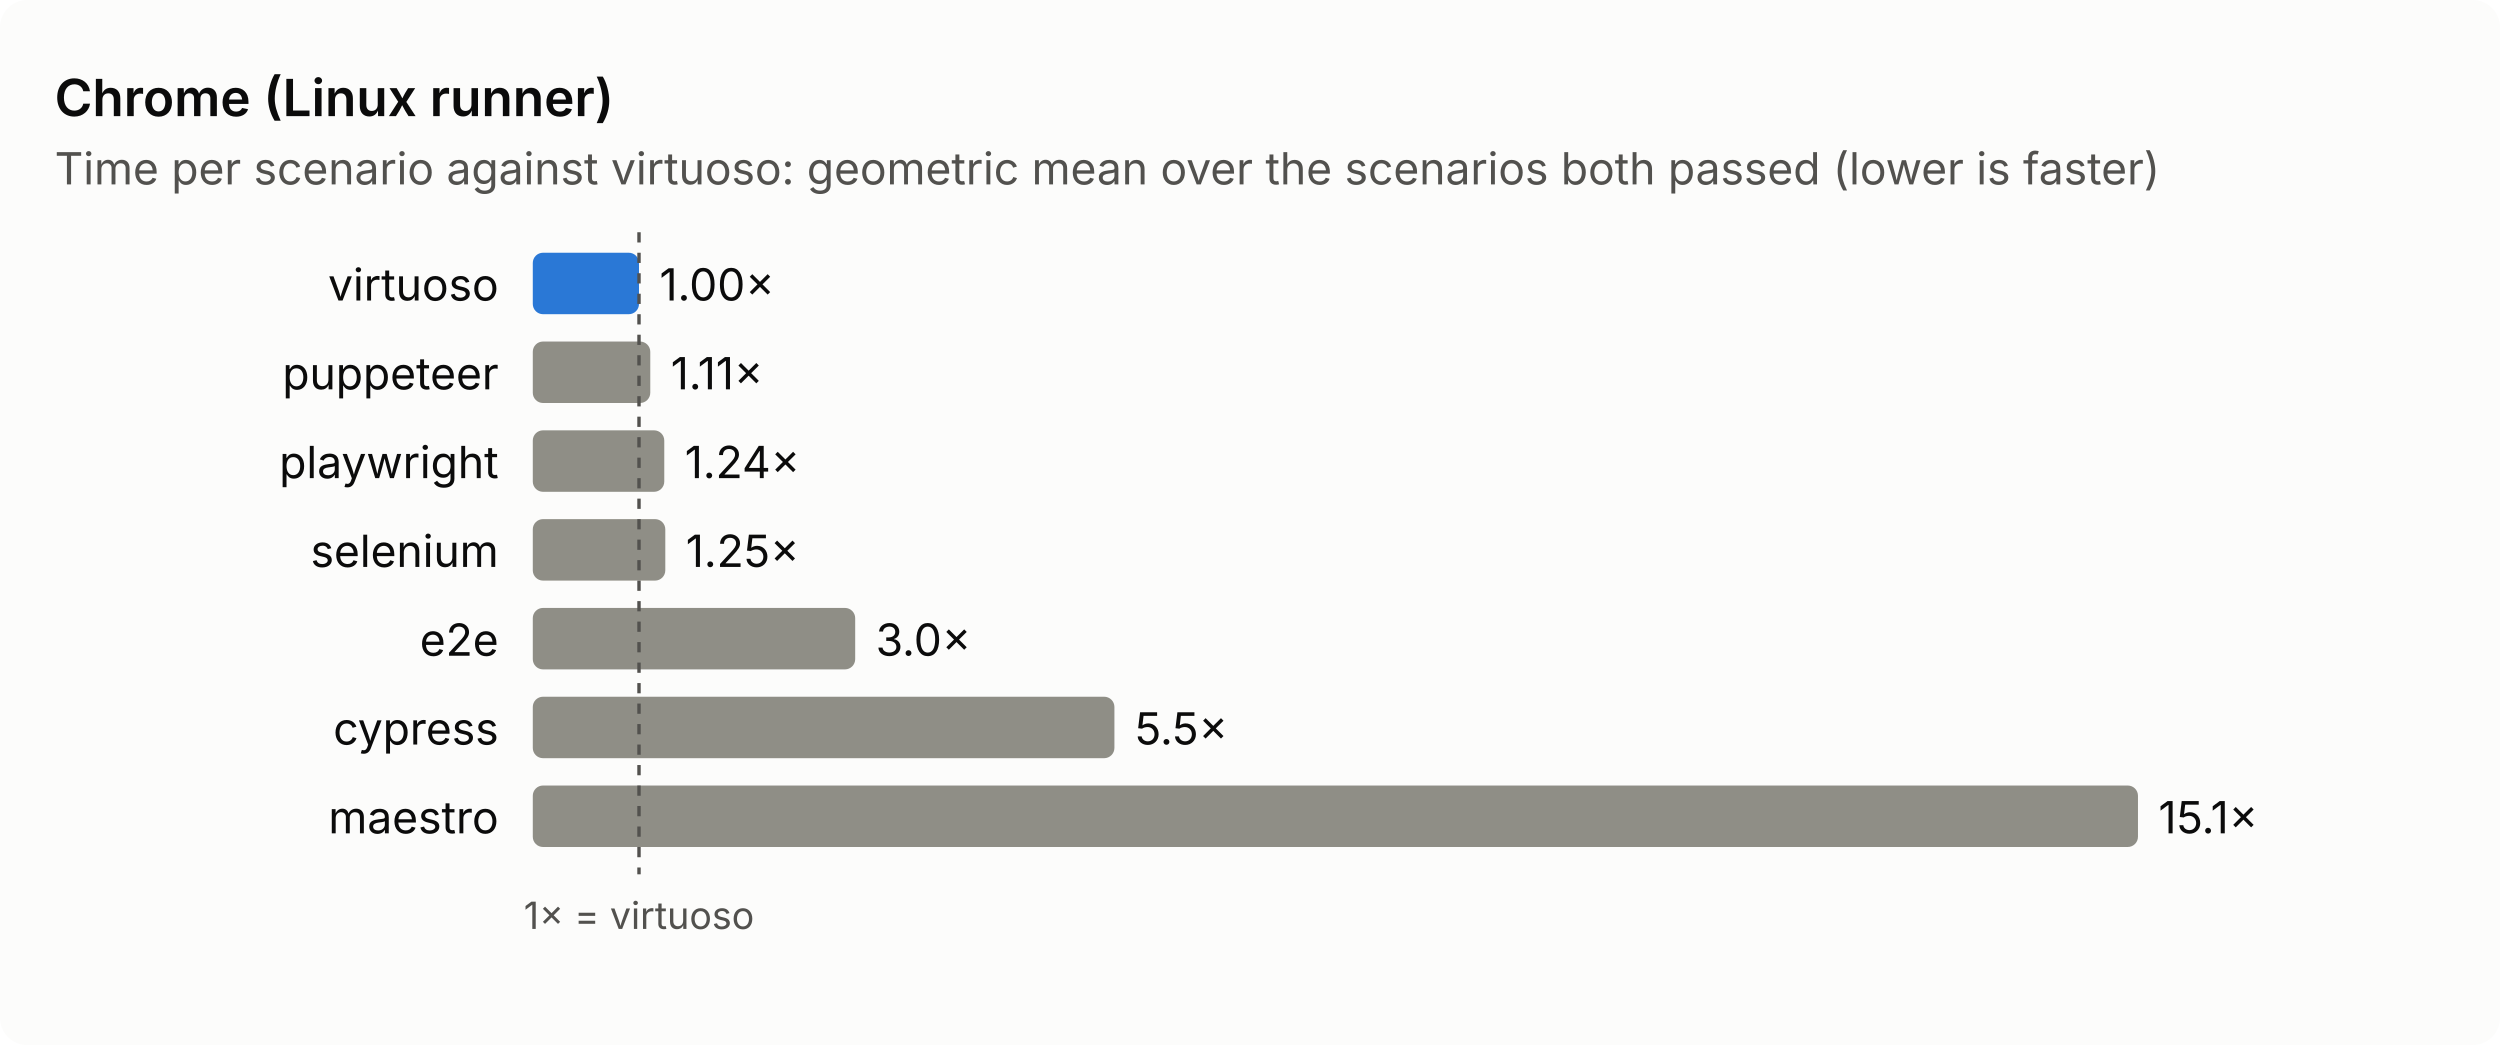
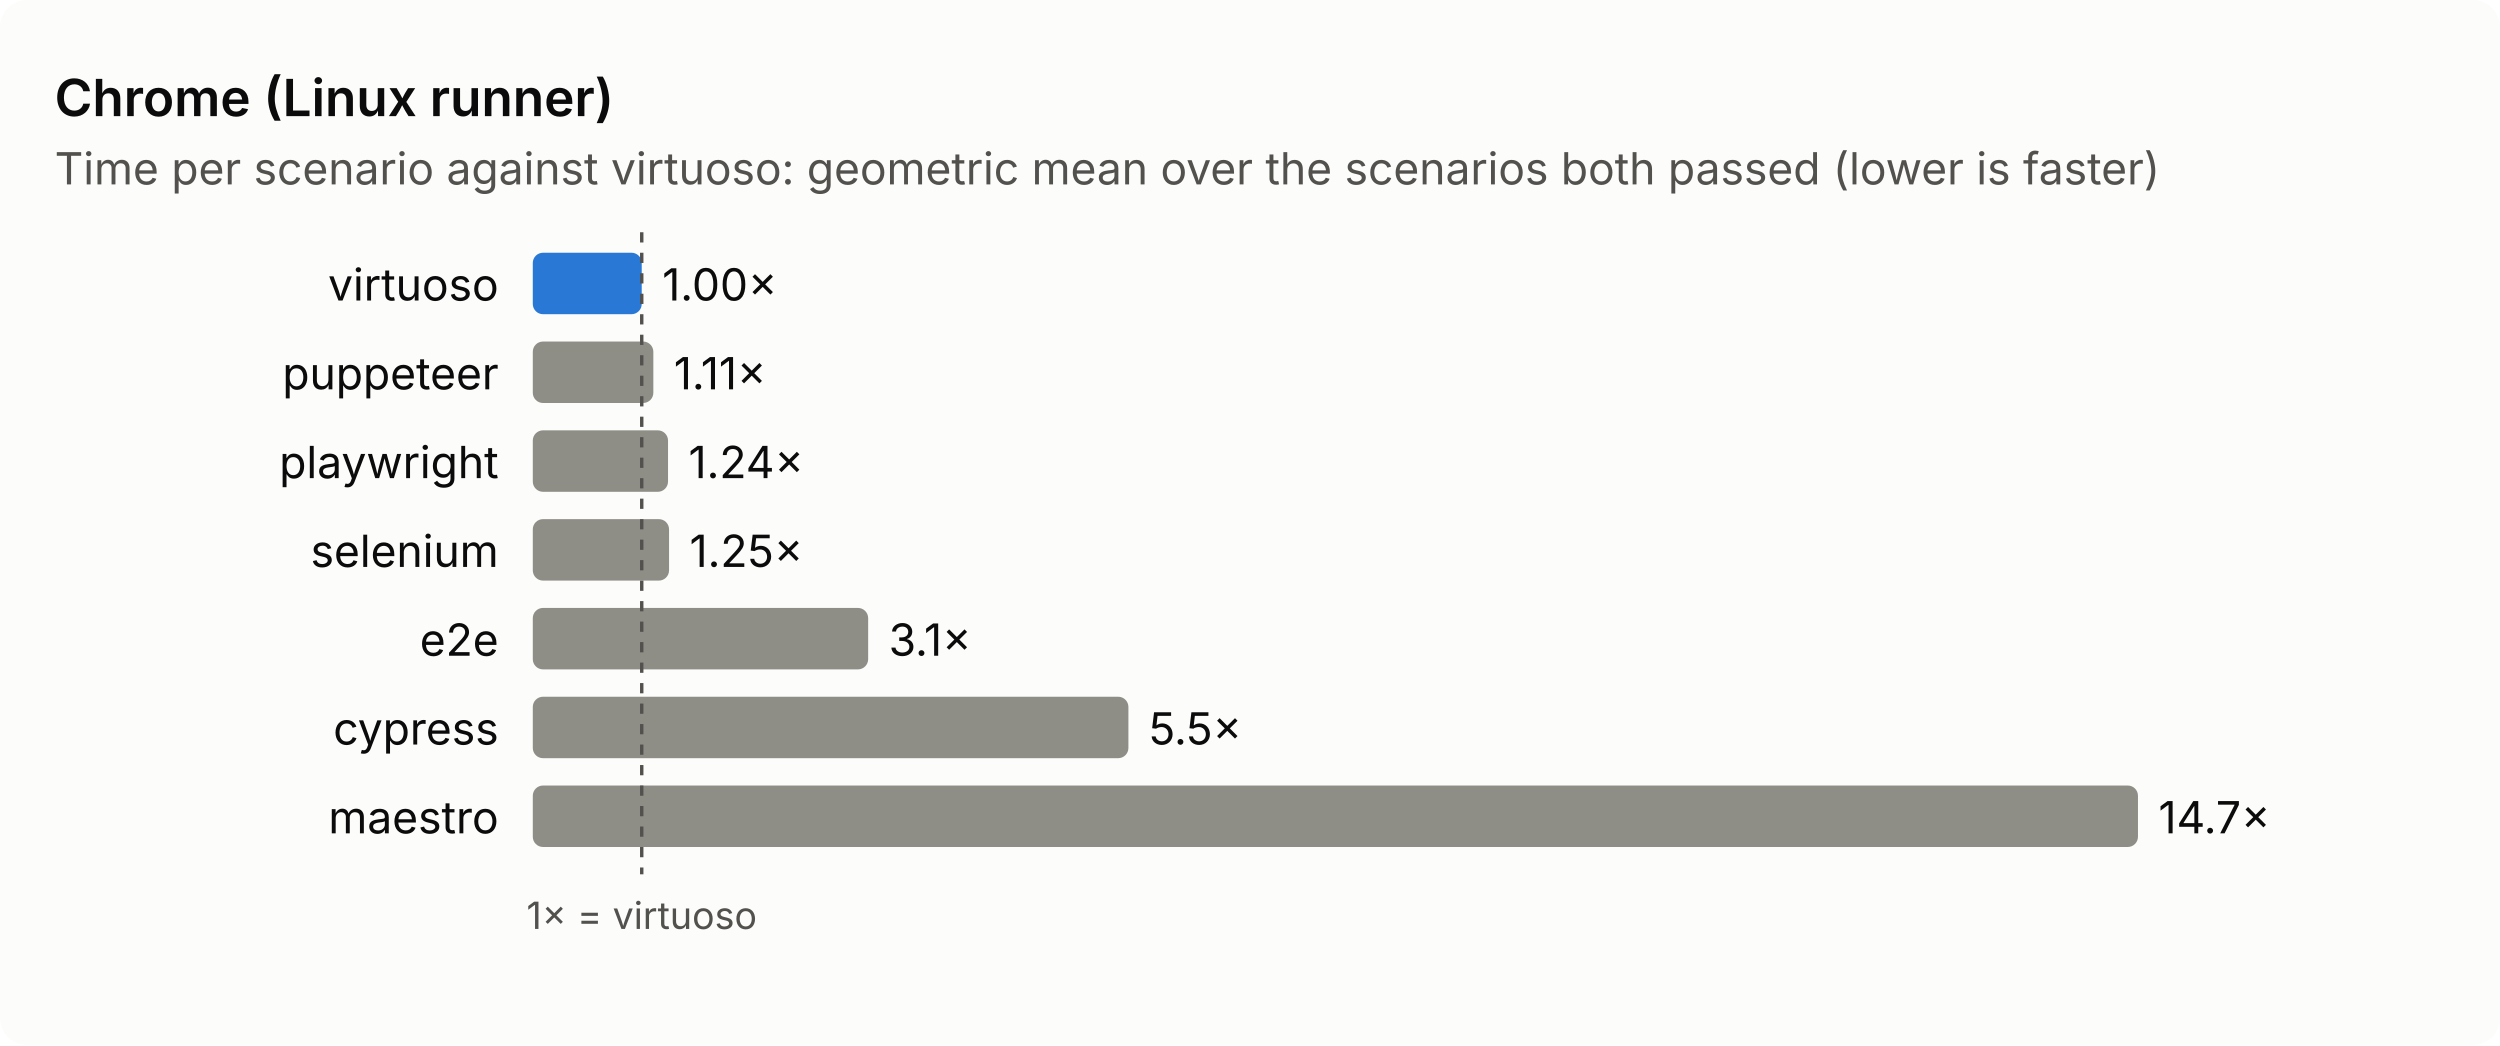
<svg xmlns="http://www.w3.org/2000/svg" viewBox="0 0 732 306" width="732" height="306" role="img" aria-label="Chrome (Linux runner): time per scenario against virtuoso">
  <style>text{font:13px system-ui,-apple-system,'Segoe UI',sans-serif;fill:#0b0b0b}.sub,.axis{fill:#52514e}.axis{font-size:11px}.title{font-size:15px;font-weight:600}.bg{fill:#fcfcfb}.bar{fill:#8f8e86}.base{fill:#2a78d6}.ref{stroke:#52514e;stroke-dasharray:3 3}@media (prefers-color-scheme: dark){.bg{fill:#1a1a19}text{fill:#f0efec}.sub,.axis{fill:#c3c2b7}.base{fill:#3987e5}.ref{stroke:#c3c2b7}}</style>
  <rect class="bg" width="732" height="306" rx="8" />
  <text class="title" x="16" y="34.0">Chrome (Linux runner)</text>
  <text class="sub" x="16" y="54.0">Time per scenario against virtuoso: geometric mean over the scenarios both passed (lower is faster)</text>
  <text x="146.0" y="88.0" text-anchor="end">virtuoso</text>
-   <rect class="bar base" x="156" y="74.0" width="31.1" height="18" rx="3" />
-   <text x="193.1" y="88.0">1.00×</text>
+   <rect class="bar base" x="156" y="74.0" width="31.9" height="18" rx="3" />
+   <text x="193.9" y="88.0">1.00×</text>
  <text x="146.0" y="114.0" text-anchor="end">puppeteer</text>
-   <rect class="bar" x="156" y="100.0" width="34.4" height="18" rx="3" />
-   <text x="196.4" y="114.0">1.11×</text>
+   <rect class="bar" x="156" y="100.0" width="35.3" height="18" rx="3" />
+   <text x="197.3" y="114.0">1.11×</text>
  <text x="146.0" y="140.0" text-anchor="end">playwright</text>
-   <rect class="bar" x="156" y="126.0" width="38.5" height="18" rx="3" />
-   <text x="200.5" y="140.0">1.24×</text>
+   <rect class="bar" x="156" y="126.0" width="39.6" height="18" rx="3" />
+   <text x="201.6" y="140.0">1.24×</text>
  <text x="146.0" y="166.0" text-anchor="end">selenium</text>
-   <rect class="bar" x="156" y="152.0" width="38.8" height="18" rx="3" />
-   <text x="200.8" y="166.0">1.25×</text>
+   <rect class="bar" x="156" y="152.0" width="39.9" height="18" rx="3" />
+   <text x="201.9" y="166.0">1.25×</text>
  <text x="146.0" y="192.0" text-anchor="end">e2e</text>
-   <rect class="bar" x="156" y="178.0" width="94.4" height="18" rx="3" />
-   <text x="256.4" y="192.0">3.0×</text>
+   <rect class="bar" x="156" y="178.0" width="98.2" height="18" rx="3" />
+   <text x="260.2" y="192.0">3.1×</text>
  <text x="146.0" y="218.0" text-anchor="end">cypress</text>
-   <rect class="bar" x="156" y="204.0" width="170.3" height="18" rx="3" />
-   <text x="332.3" y="218.0">5.5×</text>
+   <rect class="bar" x="156" y="204.0" width="174.4" height="18" rx="3" />
+   <text x="336.4" y="218.0">5.5×</text>
  <text x="146.0" y="244.0" text-anchor="end">maestro</text>
  <rect class="bar" x="156" y="230.0" width="470.0" height="18" rx="3" />
-   <text x="632.0" y="244.0">15.1×</text>
-   <line class="ref" x1="187.1" y1="68.0" x2="187.1" y2="256.0" />
-   <text class="axis" x="187.1" y="272.0" text-anchor="middle">1× = virtuoso</text>
+   <text x="632.0" y="244.0">14.7×</text>
+   <line class="ref" x1="187.9" y1="68.0" x2="187.9" y2="256.0" />
+   <text class="axis" x="187.9" y="272.0" text-anchor="middle">1× = virtuoso</text>
</svg>
